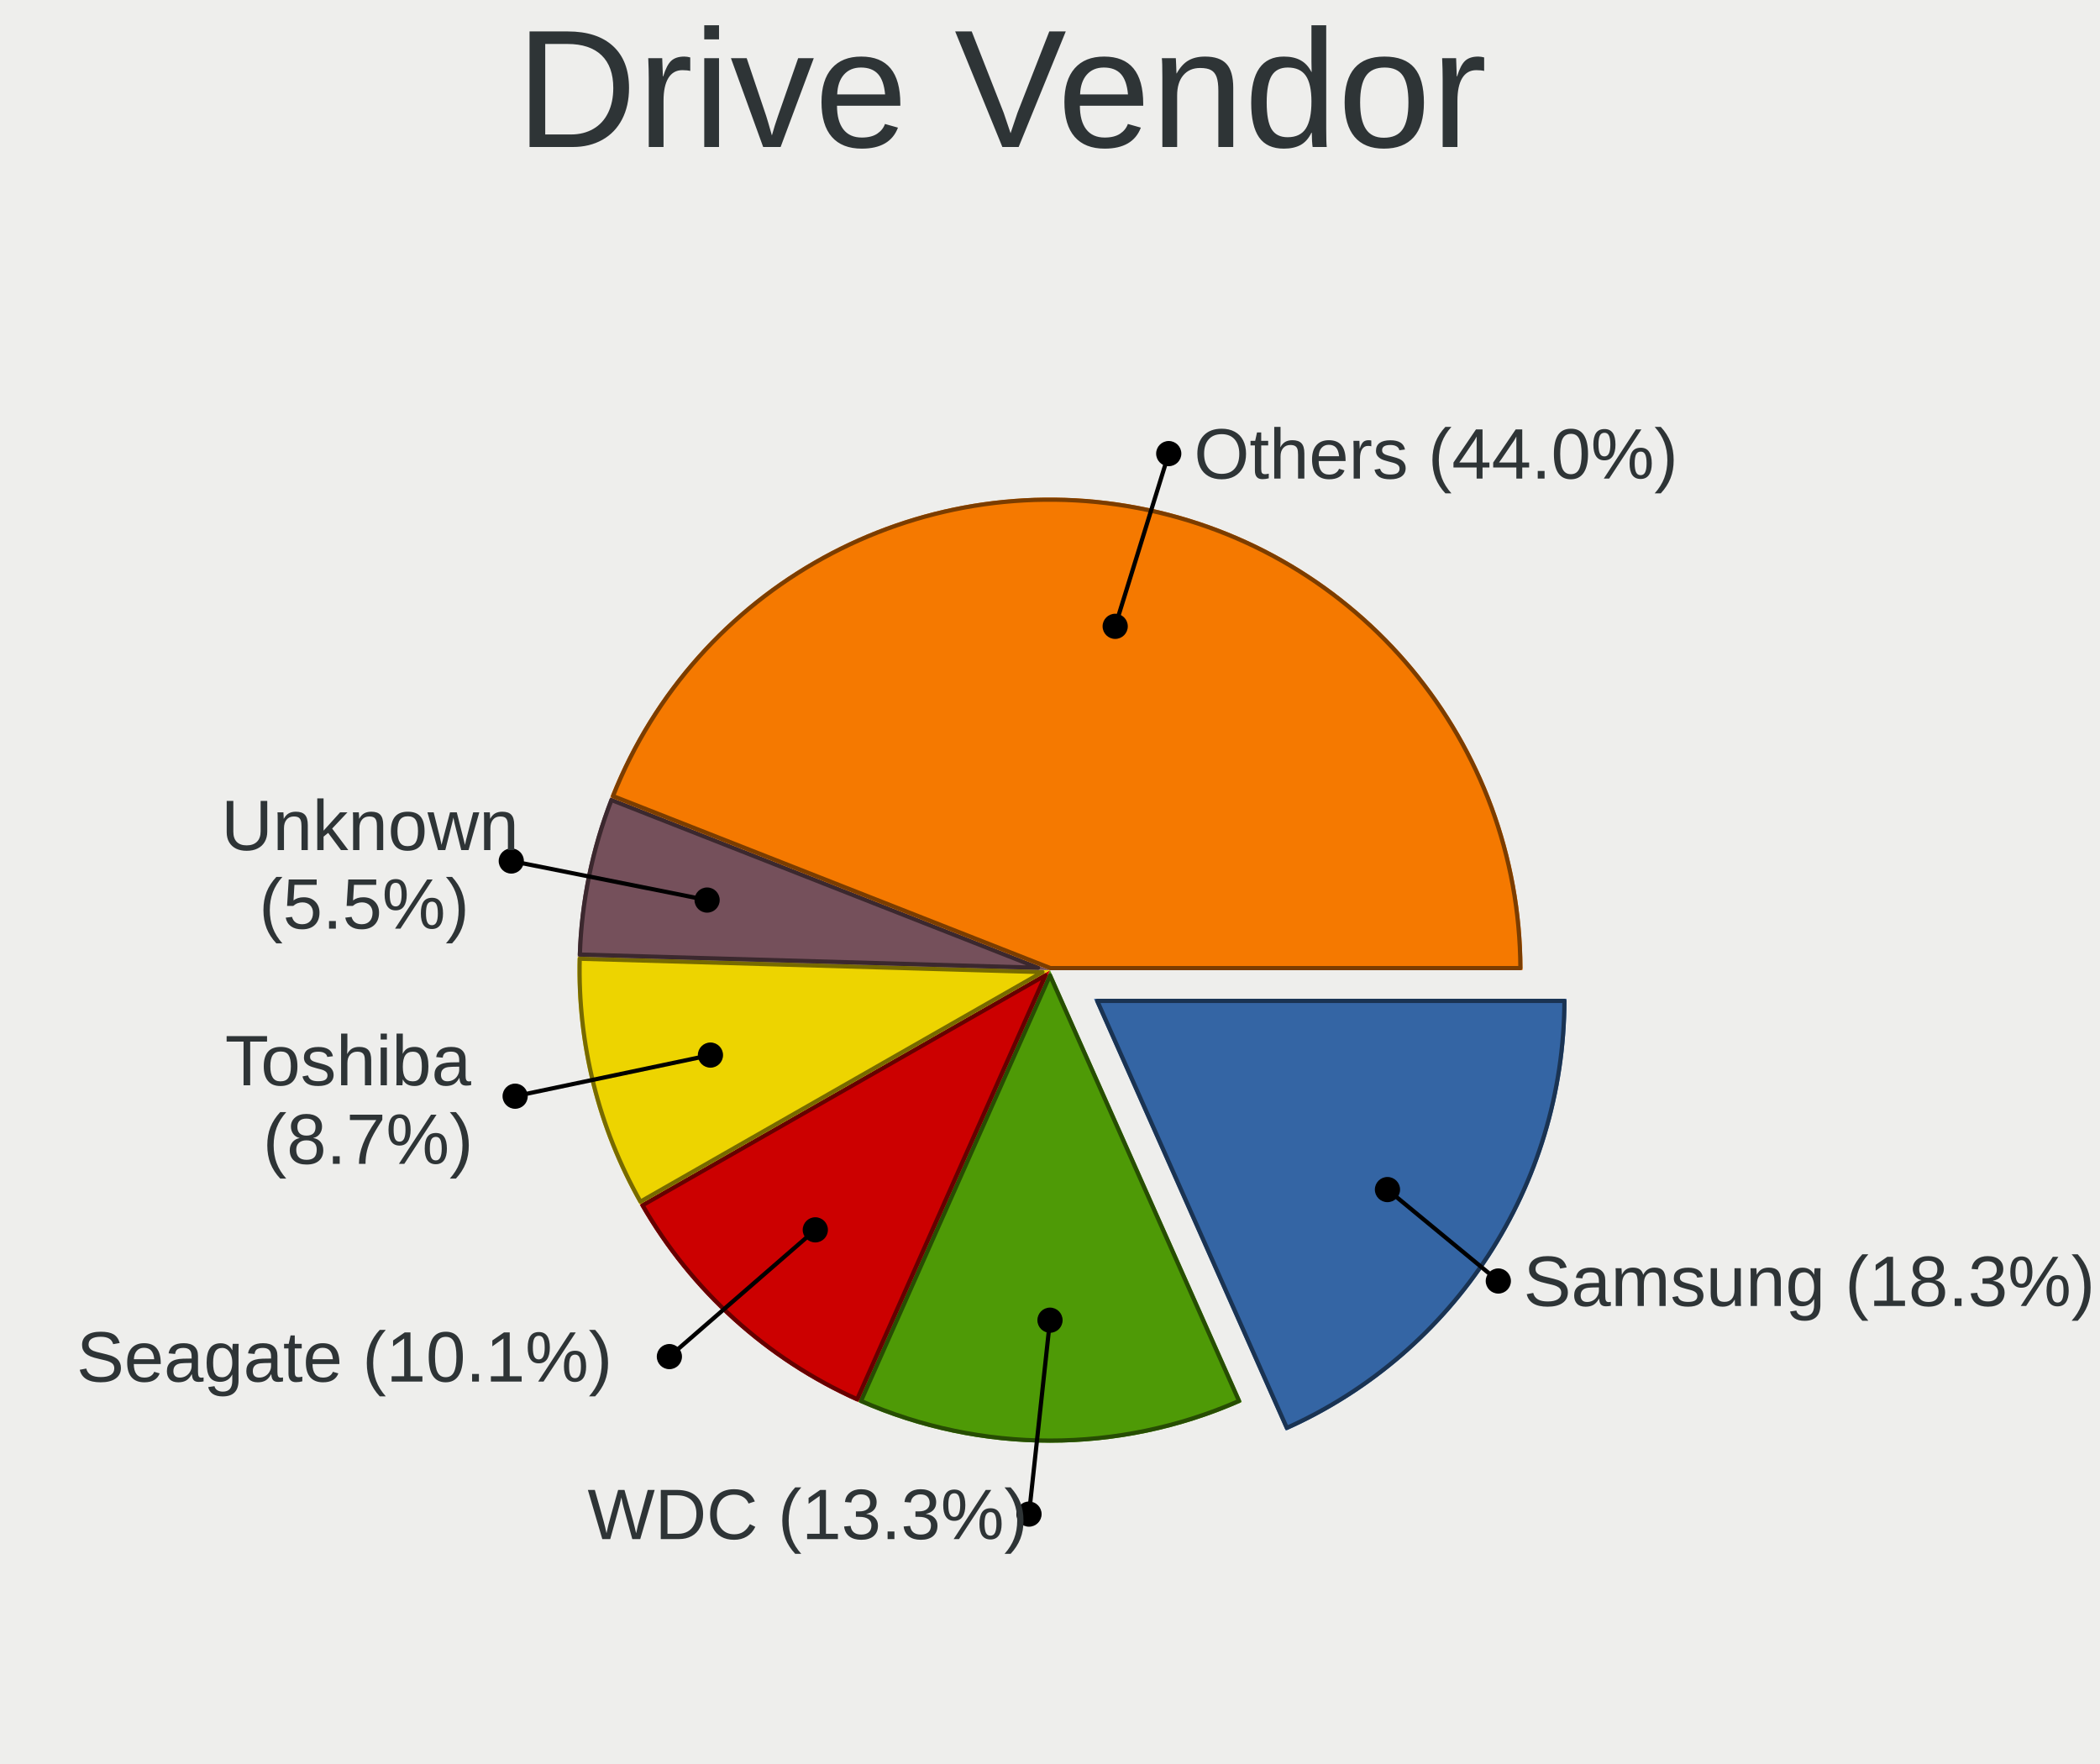
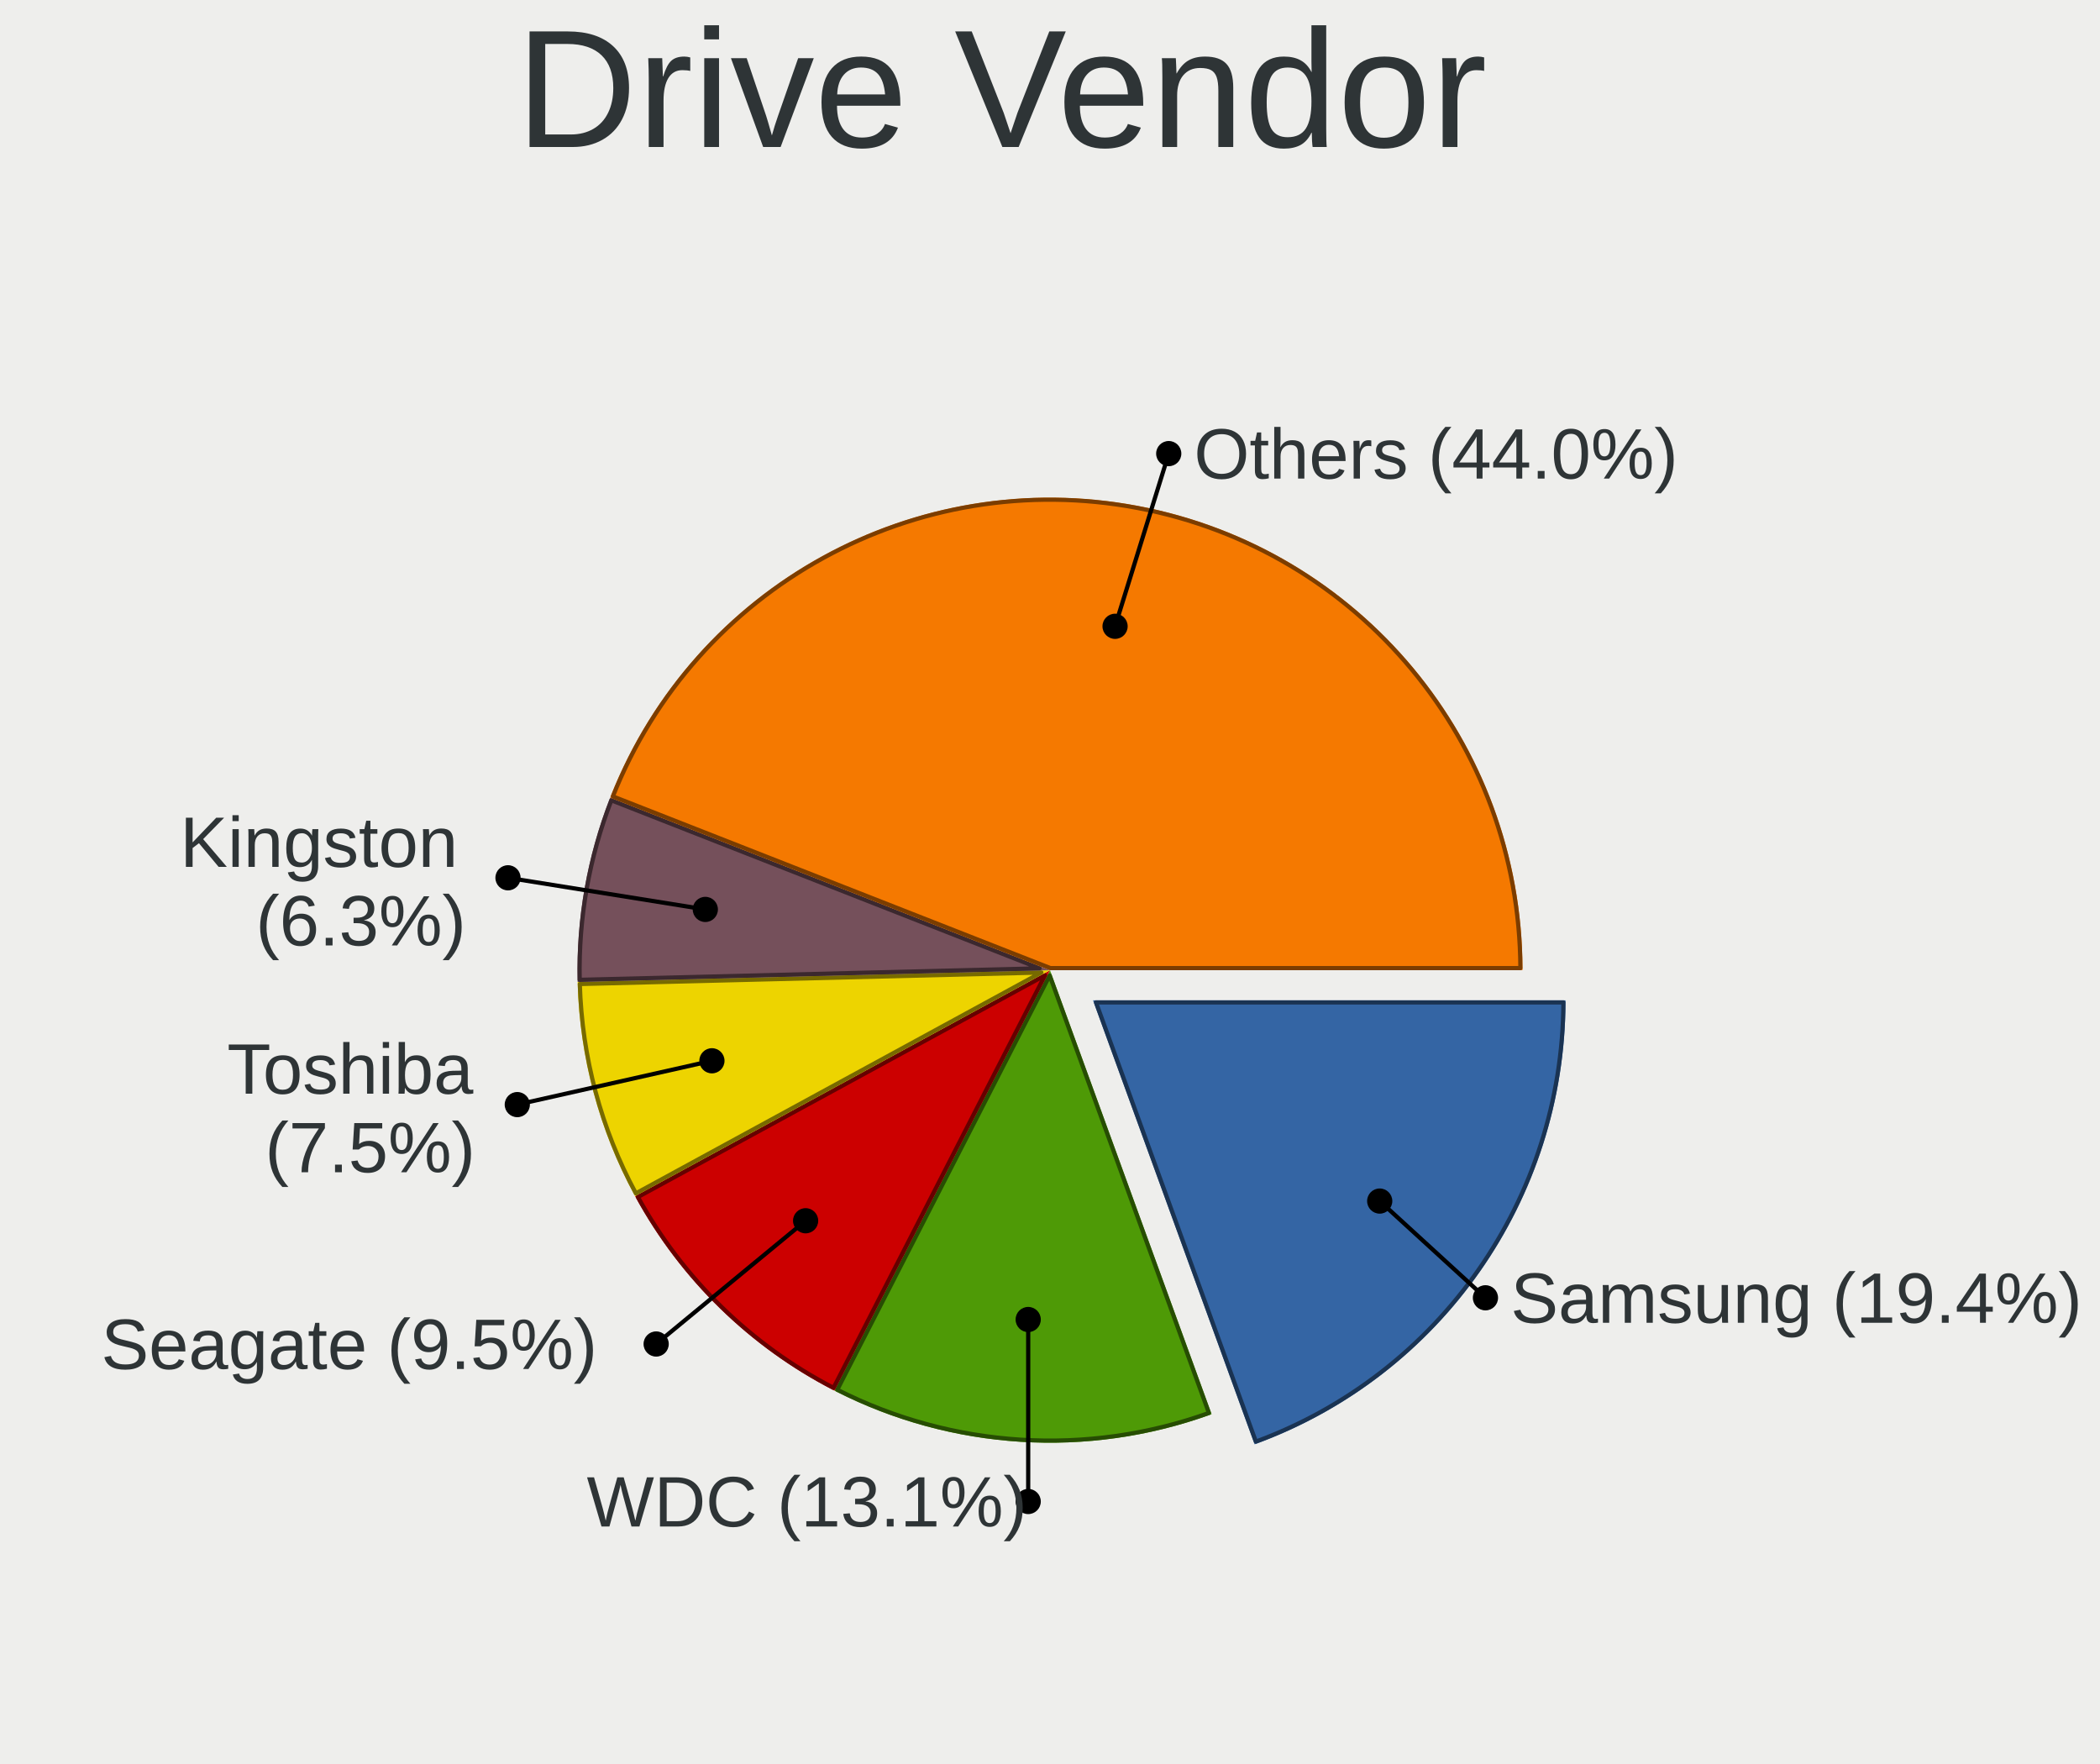
<svg xmlns="http://www.w3.org/2000/svg" width="500" height="420" version="1.0" id="ezcGraph">
  <defs />
  <g id="ezcGraphChart" color-rendering="optimizeQuality" shape-rendering="geometricPrecision" text-rendering="optimizeLegibility">
    <path d=" M 0,420 L 0,0 L 500,0 L 500,420 L 0,420 z " style="fill: #eeeeec; fill-opacity: 1.00; stroke: none;" id="ezcGraphPolygon_1" />
    <path d=" M 0,42 L 0,0 L 500,0 L 500,42 L 0,42 z " style="fill: #000000; fill-opacity: 0.00; stroke: none;" id="ezcGraphPolygon_2" />
-     <path d="M 260.48,237.81 L 372.98,237.81 A 112.50,112.50 0 0,1 306.14,340.63 z" style="fill: #3465a4; fill-opacity: 1.00; stroke: none; cursor: pointer;" id="ezcGraphCircleSector_4" />
-     <path d="M 261.25,238.31 L 372.48,238.31 A 112.00,112.00 0 0,1 306.39,339.97 z" style="fill: none; stroke: #1a3352; stroke-width: 1; stroke-opacity: 1.00; stroke-linecap: round; stroke-linejoin: round;" id="ezcGraphCircleSector_5" />
-     <path d="M 250.00,231.00 L 295.66,333.82 A 112.50,112.50 0 0,1 204.34,333.82 z" style="fill: #4e9a06; fill-opacity: 1.00; stroke: none; cursor: pointer;" id="ezcGraphCircleSector_6" />
-     <path d="M 250.00,232.23 L 295.00,333.56 A 112.00,112.00 0 0,1 205.00,333.56 z" style="fill: none; stroke: #274d03; stroke-width: 1; stroke-opacity: 1.00; stroke-linecap: round; stroke-linejoin: round;" id="ezcGraphCircleSector_7" />
-     <path d="M 250.00,231.00 L 204.34,333.82 A 112.50,112.50 0 0,1 152.30,286.78 z" style="fill: #cc0000; fill-opacity: 1.00; stroke: none; cursor: pointer;" id="ezcGraphCircleSector_8" />
-     <path d="M 248.92,232.19 L 204.09,333.16 A 112.00,112.00 0 0,1 152.99,286.97 z" style="fill: none; stroke: #660000; stroke-width: 1; stroke-opacity: 1.00; stroke-linecap: round; stroke-linejoin: round;" id="ezcGraphCircleSector_9" />
-     <path d="M 250.00,231.00 L 152.30,286.78 A 112.50,112.50 0 0,1 137.55,227.76 z" style="fill: #edd400; fill-opacity: 1.00; stroke: none; cursor: pointer;" id="ezcGraphCircleSector_10" />
-     <path d="M 248.21,231.45 L 152.49,286.10 A 112.00,112.00 0 0,1 138.03,228.27 z" style="fill: none; stroke: #776a00; stroke-width: 1; stroke-opacity: 1.00; stroke-linecap: round; stroke-linejoin: round;" id="ezcGraphCircleSector_11" />
-     <path d="M 250.00,231.00 L 137.55,227.76 A 112.50,112.50 0 0,1 145.30,189.83 z" style="fill: #75505b; fill-opacity: 1.00; stroke: none; cursor: pointer;" id="ezcGraphCircleSector_12" />
-     <path d="M 247.15,230.42 L 138.06,227.27 A 112.00,112.00 0 0,1 145.59,190.48 z" style="fill: none; stroke: #3b282e; stroke-width: 1; stroke-opacity: 1.00; stroke-linecap: round; stroke-linejoin: round;" id="ezcGraphCircleSector_13" />
-     <path d="M 250.00,231.00 L 145.30,189.83 A 112.50,112.50 0 0,1 362.50,231.00 z" style="fill: #f57900; fill-opacity: 1.00; stroke: none;" id="ezcGraphCircleSector_14" />
-     <path d="M 250.09,230.50 L 145.95,189.54 A 112.00,112.00 0 0,1 362.00,230.50 z" style="fill: none; stroke: #7b3d00; stroke-width: 1; stroke-opacity: 1.00; stroke-linecap: round; stroke-linejoin: round;" id="ezcGraphCircleSector_15" />
-     <path d=" M 168.357,214.301 L 121.734,205" style="fill: none; stroke: #000000; stroke-width: 1; stroke-opacity: 1.00; stroke-linecap: round; stroke-linejoin: round;" id="ezcGraphLine_16" />
-     <ellipse cx="168.357" cy="214.301" rx="3" ry="3" style="fill: #000000; fill-opacity: 1.00; stroke: none;" id="ezcGraphCircle_17" />
-     <ellipse cx="121.734" cy="205" rx="3" ry="3" style="fill: #000000; fill-opacity: 1.00; stroke: none;" id="ezcGraphCircle_18" />
-     <path d=" M 169.155,251.212 L 122.653,261" style="fill: none; stroke: #000000; stroke-width: 1; stroke-opacity: 1.00; stroke-linecap: round; stroke-linejoin: round;" id="ezcGraphLine_20" />
-     <ellipse cx="169.155" cy="251.212" rx="3" ry="3" style="fill: #000000; fill-opacity: 1.00; stroke: none;" id="ezcGraphCircle_21" />
-     <ellipse cx="122.653" cy="261" rx="3" ry="3" style="fill: #000000; fill-opacity: 1.00; stroke: none;" id="ezcGraphCircle_22" />
-     <path d=" M 194.12,292.822 L 159.377,323" style="fill: none; stroke: #000000; stroke-width: 1; stroke-opacity: 1.00; stroke-linecap: round; stroke-linejoin: round;" id="ezcGraphLine_24" />
-     <ellipse cx="194.12" cy="292.822" rx="3" ry="3" style="fill: #000000; fill-opacity: 1.00; stroke: none;" id="ezcGraphCircle_25" />
-     <ellipse cx="159.377" cy="323" rx="3" ry="3" style="fill: #000000; fill-opacity: 1.00; stroke: none;" id="ezcGraphCircle_26" />
-     <path d=" M 250,314.333 L 245,360.5" style="fill: none; stroke: #000000; stroke-width: 1; stroke-opacity: 1.00; stroke-linecap: round; stroke-linejoin: round;" id="ezcGraphLine_28" />
-     <ellipse cx="250" cy="314.333" rx="3" ry="3" style="fill: #000000; fill-opacity: 1.00; stroke: none;" id="ezcGraphCircle_29" />
-     <ellipse cx="245" cy="360.5" rx="3" ry="3" style="fill: #000000; fill-opacity: 1.00; stroke: none;" id="ezcGraphCircle_30" />
-     <path d=" M 265.521,149.125 L 278.271,108" style="fill: none; stroke: #000000; stroke-width: 1; stroke-opacity: 1.00; stroke-linecap: round; stroke-linejoin: round;" id="ezcGraphLine_32" />
-     <ellipse cx="265.521" cy="149.125" rx="3" ry="3" style="fill: #000000; fill-opacity: 1.00; stroke: none;" id="ezcGraphCircle_33" />
+     <path d="M 260.24,238.17 L 372.74,238.17 A 112.50,112.50 0 0,1 298.72,343.89 z" style="fill: #3465a4; fill-opacity: 1.00; stroke: none; cursor: pointer;" id="ezcGraphCircleSector_4" />
+     <path d="M 260.95,238.67 L 372.24,238.67 A 112.00,112.00 0 0,1 299.02,343.24 z" style="fill: none; stroke: #1a3352; stroke-width: 1; stroke-opacity: 1.00; stroke-linecap: round; stroke-linejoin: round;" id="ezcGraphCircleSector_5" />
+     <path d="M 250.00,231.00 L 288.48,336.72 A 112.50,112.50 0 0,1 198.68,331.11 z" style="fill: #4e9a06; fill-opacity: 1.00; stroke: none; cursor: pointer;" id="ezcGraphCircleSector_6" />
+     <path d="M 249.92,232.25 L 287.84,336.42 A 112.00,112.00 0 0,1 199.35,330.89 z" style="fill: none; stroke: #274d03; stroke-width: 1; stroke-opacity: 1.00; stroke-linecap: round; stroke-linejoin: round;" id="ezcGraphCircleSector_7" />
+     <path d="M 250.00,231.00 L 198.68,331.11 A 112.50,112.50 0 0,1 151.20,284.80 z" style="fill: #cc0000; fill-opacity: 1.00; stroke: none; cursor: pointer;" id="ezcGraphCircleSector_8" />
+     <path d="M 248.82,232.21 L 198.46,330.44 A 112.00,112.00 0 0,1 151.88,285.00 z" style="fill: none; stroke: #660000; stroke-width: 1; stroke-opacity: 1.00; stroke-linecap: round; stroke-linejoin: round;" id="ezcGraphCircleSector_9" />
+     <path d="M 250.00,231.00 L 151.20,284.80 A 112.50,112.50 0 0,1 137.53,233.80 z" style="fill: #edd400; fill-opacity: 1.00; stroke: none; cursor: pointer;" id="ezcGraphCircleSector_10" />
+     <path d="M 247.94,231.55 L 151.40,284.13 A 112.00,112.00 0 0,1 138.05,234.29 z" style="fill: none; stroke: #776a00; stroke-width: 1; stroke-opacity: 1.00; stroke-linecap: round; stroke-linejoin: round;" id="ezcGraphCircleSector_11" />
+     <path d="M 250.00,231.00 L 137.53,233.80 A 112.50,112.50 0 0,1 145.28,189.90 z" style="fill: #75505b; fill-opacity: 1.00; stroke: none; cursor: pointer;" id="ezcGraphCircleSector_12" />
+     <path d="M 247.51,230.56 L 138.02,233.29 A 112.00,112.00 0 0,1 145.56,190.55 z" style="fill: none; stroke: #3b282e; stroke-width: 1; stroke-opacity: 1.00; stroke-linecap: round; stroke-linejoin: round;" id="ezcGraphCircleSector_13" />
+     <path d="M 250.00,231.00 L 145.28,189.90 A 112.50,112.50 0 0,1 362.50,231.00 z" style="fill: #f57900; fill-opacity: 1.00; stroke: none;" id="ezcGraphCircleSector_14" />
+     <path d="M 250.09,230.50 L 145.92,189.62 A 112.00,112.00 0 0,1 362.00,230.50 z" style="fill: none; stroke: #7b3d00; stroke-width: 1; stroke-opacity: 1.00; stroke-linecap: round; stroke-linejoin: round;" id="ezcGraphCircleSector_15" />
+     <path d=" M 167.933,216.529 L 120.951,209" style="fill: none; stroke: #000000; stroke-width: 1; stroke-opacity: 1.00; stroke-linecap: round; stroke-linejoin: round;" id="ezcGraphLine_16" />
+     <ellipse cx="167.933" cy="216.529" rx="3" ry="3" style="fill: #000000; fill-opacity: 1.00; stroke: none;" id="ezcGraphCircle_17" />
+     <ellipse cx="120.951" cy="209" rx="3" ry="3" style="fill: #000000; fill-opacity: 1.00; stroke: none;" id="ezcGraphCircle_18" />
+     <path d=" M 169.506,252.568 L 123.165,263" style="fill: none; stroke: #000000; stroke-width: 1; stroke-opacity: 1.00; stroke-linecap: round; stroke-linejoin: round;" id="ezcGraphLine_20" />
+     <ellipse cx="169.506" cy="252.568" rx="3" ry="3" style="fill: #000000; fill-opacity: 1.00; stroke: none;" id="ezcGraphCircle_21" />
+     <ellipse cx="123.165" cy="263" rx="3" ry="3" style="fill: #000000; fill-opacity: 1.00; stroke: none;" id="ezcGraphCircle_22" />
+     <path d=" M 191.814,290.656 L 156.228,320" style="fill: none; stroke: #000000; stroke-width: 1; stroke-opacity: 1.00; stroke-linecap: round; stroke-linejoin: round;" id="ezcGraphLine_24" />
+     <ellipse cx="191.814" cy="290.656" rx="3" ry="3" style="fill: #000000; fill-opacity: 1.00; stroke: none;" id="ezcGraphCircle_25" />
+     <ellipse cx="156.228" cy="320" rx="3" ry="3" style="fill: #000000; fill-opacity: 1.00; stroke: none;" id="ezcGraphCircle_26" />
+     <path d=" M 244.809,314.171 L 244.809,357.5" style="fill: none; stroke: #000000; stroke-width: 1; stroke-opacity: 1.00; stroke-linecap: round; stroke-linejoin: round;" id="ezcGraphLine_28" />
+     <ellipse cx="244.809" cy="314.171" rx="3" ry="3" style="fill: #000000; fill-opacity: 1.00; stroke: none;" id="ezcGraphCircle_29" />
+     <ellipse cx="244.809" cy="357.5" rx="3" ry="3" style="fill: #000000; fill-opacity: 1.00; stroke: none;" id="ezcGraphCircle_30" />
+     <path d=" M 265.493,149.119 L 278.271,108" style="fill: none; stroke: #000000; stroke-width: 1; stroke-opacity: 1.00; stroke-linecap: round; stroke-linejoin: round;" id="ezcGraphLine_32" />
+     <ellipse cx="265.493" cy="149.119" rx="3" ry="3" style="fill: #000000; fill-opacity: 1.00; stroke: none;" id="ezcGraphCircle_33" />
    <ellipse cx="278.271" cy="108" rx="3" ry="3" style="fill: #000000; fill-opacity: 1.00; stroke: none;" id="ezcGraphCircle_34" />
-     <path d=" M 330.348,283.233 L 356.742,305" style="fill: none; stroke: #000000; stroke-width: 1; stroke-opacity: 1.00; stroke-linecap: round; stroke-linejoin: round;" id="ezcGraphLine_36" />
-     <ellipse cx="330.348" cy="283.233" rx="3" ry="3" style="fill: #000000; fill-opacity: 1.00; stroke: none;" id="ezcGraphCircle_37" />
-     <ellipse cx="356.742" cy="305" rx="3" ry="3" style="fill: #000000; fill-opacity: 1.00; stroke: none;" id="ezcGraphCircle_38" />
+     <path d=" M 328.502,285.968 L 353.678,309" style="fill: none; stroke: #000000; stroke-width: 1; stroke-opacity: 1.00; stroke-linecap: round; stroke-linejoin: round;" id="ezcGraphLine_36" />
+     <ellipse cx="328.502" cy="285.968" rx="3" ry="3" style="fill: #000000; fill-opacity: 1.00; stroke: none;" id="ezcGraphCircle_37" />
+     <ellipse cx="353.678" cy="309" rx="3" ry="3" style="fill: #000000; fill-opacity: 1.00; stroke: none;" id="ezcGraphCircle_38" />
    <g id="ezcGraphTextBox_3">
      <path d=" M 122.3,42 L 122.3,0.5 L 378.2,0.5 L 378.2,42 L 122.3,42 z " style="fill: #ffffff; fill-opacity: 0.00; stroke: none;" id="ezcGraphPolygon_40" />
      <text id="ezcGraphTextBox_3_text" x="122.8" text-length="254.4px" y="35" style="font-size: 40px; font-family: 'Arial'; fill: #2e3436; fill-opacity: 1.00; stroke: none;">Drive Vendor</text>
    </g>
    <g id="ezcGraphTextBox_19" style=" cursor: pointer;">
-       <path d=" M 52.164,223.05 L 52.164,187.45 L 116.734,187.45 L 116.734,223.05 L 52.164,223.05 z " style="fill: #ffffff; fill-opacity: 0.00; stroke: none;" id="ezcGraphPolygon_41" />
-       <text id="ezcGraphTextBox_19_text" x="52.664" text-length="63.07px" y="202.4" style="font-size: 17px; font-family: 'Arial'; fill: #2e3436; fill-opacity: 1.00; stroke: none;">Unknown</text>
-       <text id="ezcGraphTextBox_19_text" x="61.674" text-length="54.06px" y="221.1" style="font-size: 17px; font-family: 'Arial'; fill: #2e3436; fill-opacity: 1.00; stroke: none;">(5.5%)</text>
+       <path d=" M 42.371,227.05 L 42.371,191.45 L 115.951,191.45 L 115.951,227.05 L 42.371,227.05 z " style="fill: #ffffff; fill-opacity: 0.00; stroke: none;" id="ezcGraphPolygon_41" />
+       <text id="ezcGraphTextBox_19_text" x="42.871" text-length="72.08px" y="206.4" style="font-size: 17px; font-family: 'Arial'; fill: #2e3436; fill-opacity: 1.00; stroke: none;">Kingston</text>
+       <text id="ezcGraphTextBox_19_text" x="60.891" text-length="54.06px" y="225.1" style="font-size: 17px; font-family: 'Arial'; fill: #2e3436; fill-opacity: 1.00; stroke: none;">(6.3%)</text>
    </g>
    <g id="ezcGraphTextBox_23" style=" cursor: pointer;">
-       <path d=" M 53.083,279.05 L 53.083,243.45 L 117.653,243.45 L 117.653,279.05 L 53.083,279.05 z " style="fill: #ffffff; fill-opacity: 0.00; stroke: none;" id="ezcGraphPolygon_42" />
-       <text id="ezcGraphTextBox_23_text" x="53.583" text-length="63.07px" y="258.4" style="font-size: 17px; font-family: 'Arial'; fill: #2e3436; fill-opacity: 1.00; stroke: none;">Toshiba</text>
-       <text id="ezcGraphTextBox_23_text" x="62.593" text-length="54.06px" y="277.1" style="font-size: 17px; font-family: 'Arial'; fill: #2e3436; fill-opacity: 1.00; stroke: none;">(8.7%)</text>
+       <path d=" M 53.595,281.05 L 53.595,245.45 L 118.165,245.45 L 118.165,281.05 L 53.595,281.05 z " style="fill: #ffffff; fill-opacity: 0.00; stroke: none;" id="ezcGraphPolygon_42" />
+       <text id="ezcGraphTextBox_23_text" x="54.095" text-length="63.07px" y="260.4" style="font-size: 17px; font-family: 'Arial'; fill: #2e3436; fill-opacity: 1.00; stroke: none;">Toshiba</text>
+       <text id="ezcGraphTextBox_23_text" x="63.105" text-length="54.06px" y="279.1" style="font-size: 17px; font-family: 'Arial'; fill: #2e3436; fill-opacity: 1.00; stroke: none;">(7.5%)</text>
    </g>
    <g id="ezcGraphTextBox_27" style=" cursor: pointer;">
-       <path d=" M 17.727,332.5 L 17.727,314 L 154.377,314 L 154.377,332.5 L 17.727,332.5 z " style="fill: #ffffff; fill-opacity: 0.00; stroke: none;" id="ezcGraphPolygon_43" />
-       <text id="ezcGraphTextBox_27_text" x="18.227" text-length="135.15px" y="328.95" style="font-size: 17px; font-family: 'Arial'; fill: #2e3436; fill-opacity: 1.00; stroke: none;">Seagate (10.1%)</text>
+       <path d=" M 23.588,329.5 L 23.588,311 L 151.228,311 L 151.228,329.5 L 23.588,329.5 z " style="fill: #ffffff; fill-opacity: 0.00; stroke: none;" id="ezcGraphPolygon_43" />
+       <text id="ezcGraphTextBox_27_text" x="24.088" text-length="126.14px" y="325.95" style="font-size: 17px; font-family: 'Arial'; fill: #2e3436; fill-opacity: 1.00; stroke: none;">Seagate (9.5%)</text>
    </g>
    <g id="ezcGraphTextBox_31" style=" cursor: pointer;">
-       <path d=" M 139.39,370 L 139.39,351.5 L 240,351.5 L 240,370 L 139.39,370 z " style="fill: #ffffff; fill-opacity: 0.00; stroke: none;" id="ezcGraphPolygon_44" />
-       <text id="ezcGraphTextBox_31_text" x="139.89" text-length="99.11px" y="366.45" style="font-size: 17px; font-family: 'Arial'; fill: #2e3436; fill-opacity: 1.00; stroke: none;">WDC (13.3%)</text>
+       <path d=" M 139.199,367 L 139.199,348.5 L 239.809,348.5 L 239.809,367 L 139.199,367 z " style="fill: #ffffff; fill-opacity: 0.00; stroke: none;" id="ezcGraphPolygon_44" />
+       <text id="ezcGraphTextBox_31_text" x="139.699" text-length="99.11px" y="363.45" style="font-size: 17px; font-family: 'Arial'; fill: #2e3436; fill-opacity: 1.00; stroke: none;">WDC (13.1%)</text>
    </g>
    <g id="ezcGraphTextBox_35">
      <path d=" M 283.771,117.5 L 283.771,99 L 411.411,99 L 411.411,117.5 L 283.771,117.5 z " style="fill: #ffffff; fill-opacity: 0.00; stroke: none;" id="ezcGraphPolygon_45" />
      <text id="ezcGraphTextBox_35_text" x="284.271" text-length="126.14px" y="113.95" style="font-size: 17px; font-family: 'Arial'; fill: #2e3436; fill-opacity: 1.00; stroke: none;">Others (44.0%)</text>
    </g>
    <g id="ezcGraphTextBox_39" style=" cursor: pointer;">
-       <path d=" M 362.242,314.5 L 362.242,296 L 498.892,296 L 498.892,314.5 L 362.242,314.5 z " style="fill: #ffffff; fill-opacity: 0.00; stroke: none;" id="ezcGraphPolygon_46" />
-       <text id="ezcGraphTextBox_39_text" x="362.742" text-length="135.15px" y="310.95" style="font-size: 17px; font-family: 'Arial'; fill: #2e3436; fill-opacity: 1.00; stroke: none;">Samsung (18.3%)</text>
+       <path d=" M 359.178,318.5 L 359.178,300 L 495.828,300 L 495.828,318.5 L 359.178,318.5 z " style="fill: #ffffff; fill-opacity: 0.00; stroke: none;" id="ezcGraphPolygon_46" />
+       <text id="ezcGraphTextBox_39_text" x="359.678" text-length="135.15px" y="314.95" style="font-size: 17px; font-family: 'Arial'; fill: #2e3436; fill-opacity: 1.00; stroke: none;">Samsung (19.4%)</text>
    </g>
  </g>
</svg>
